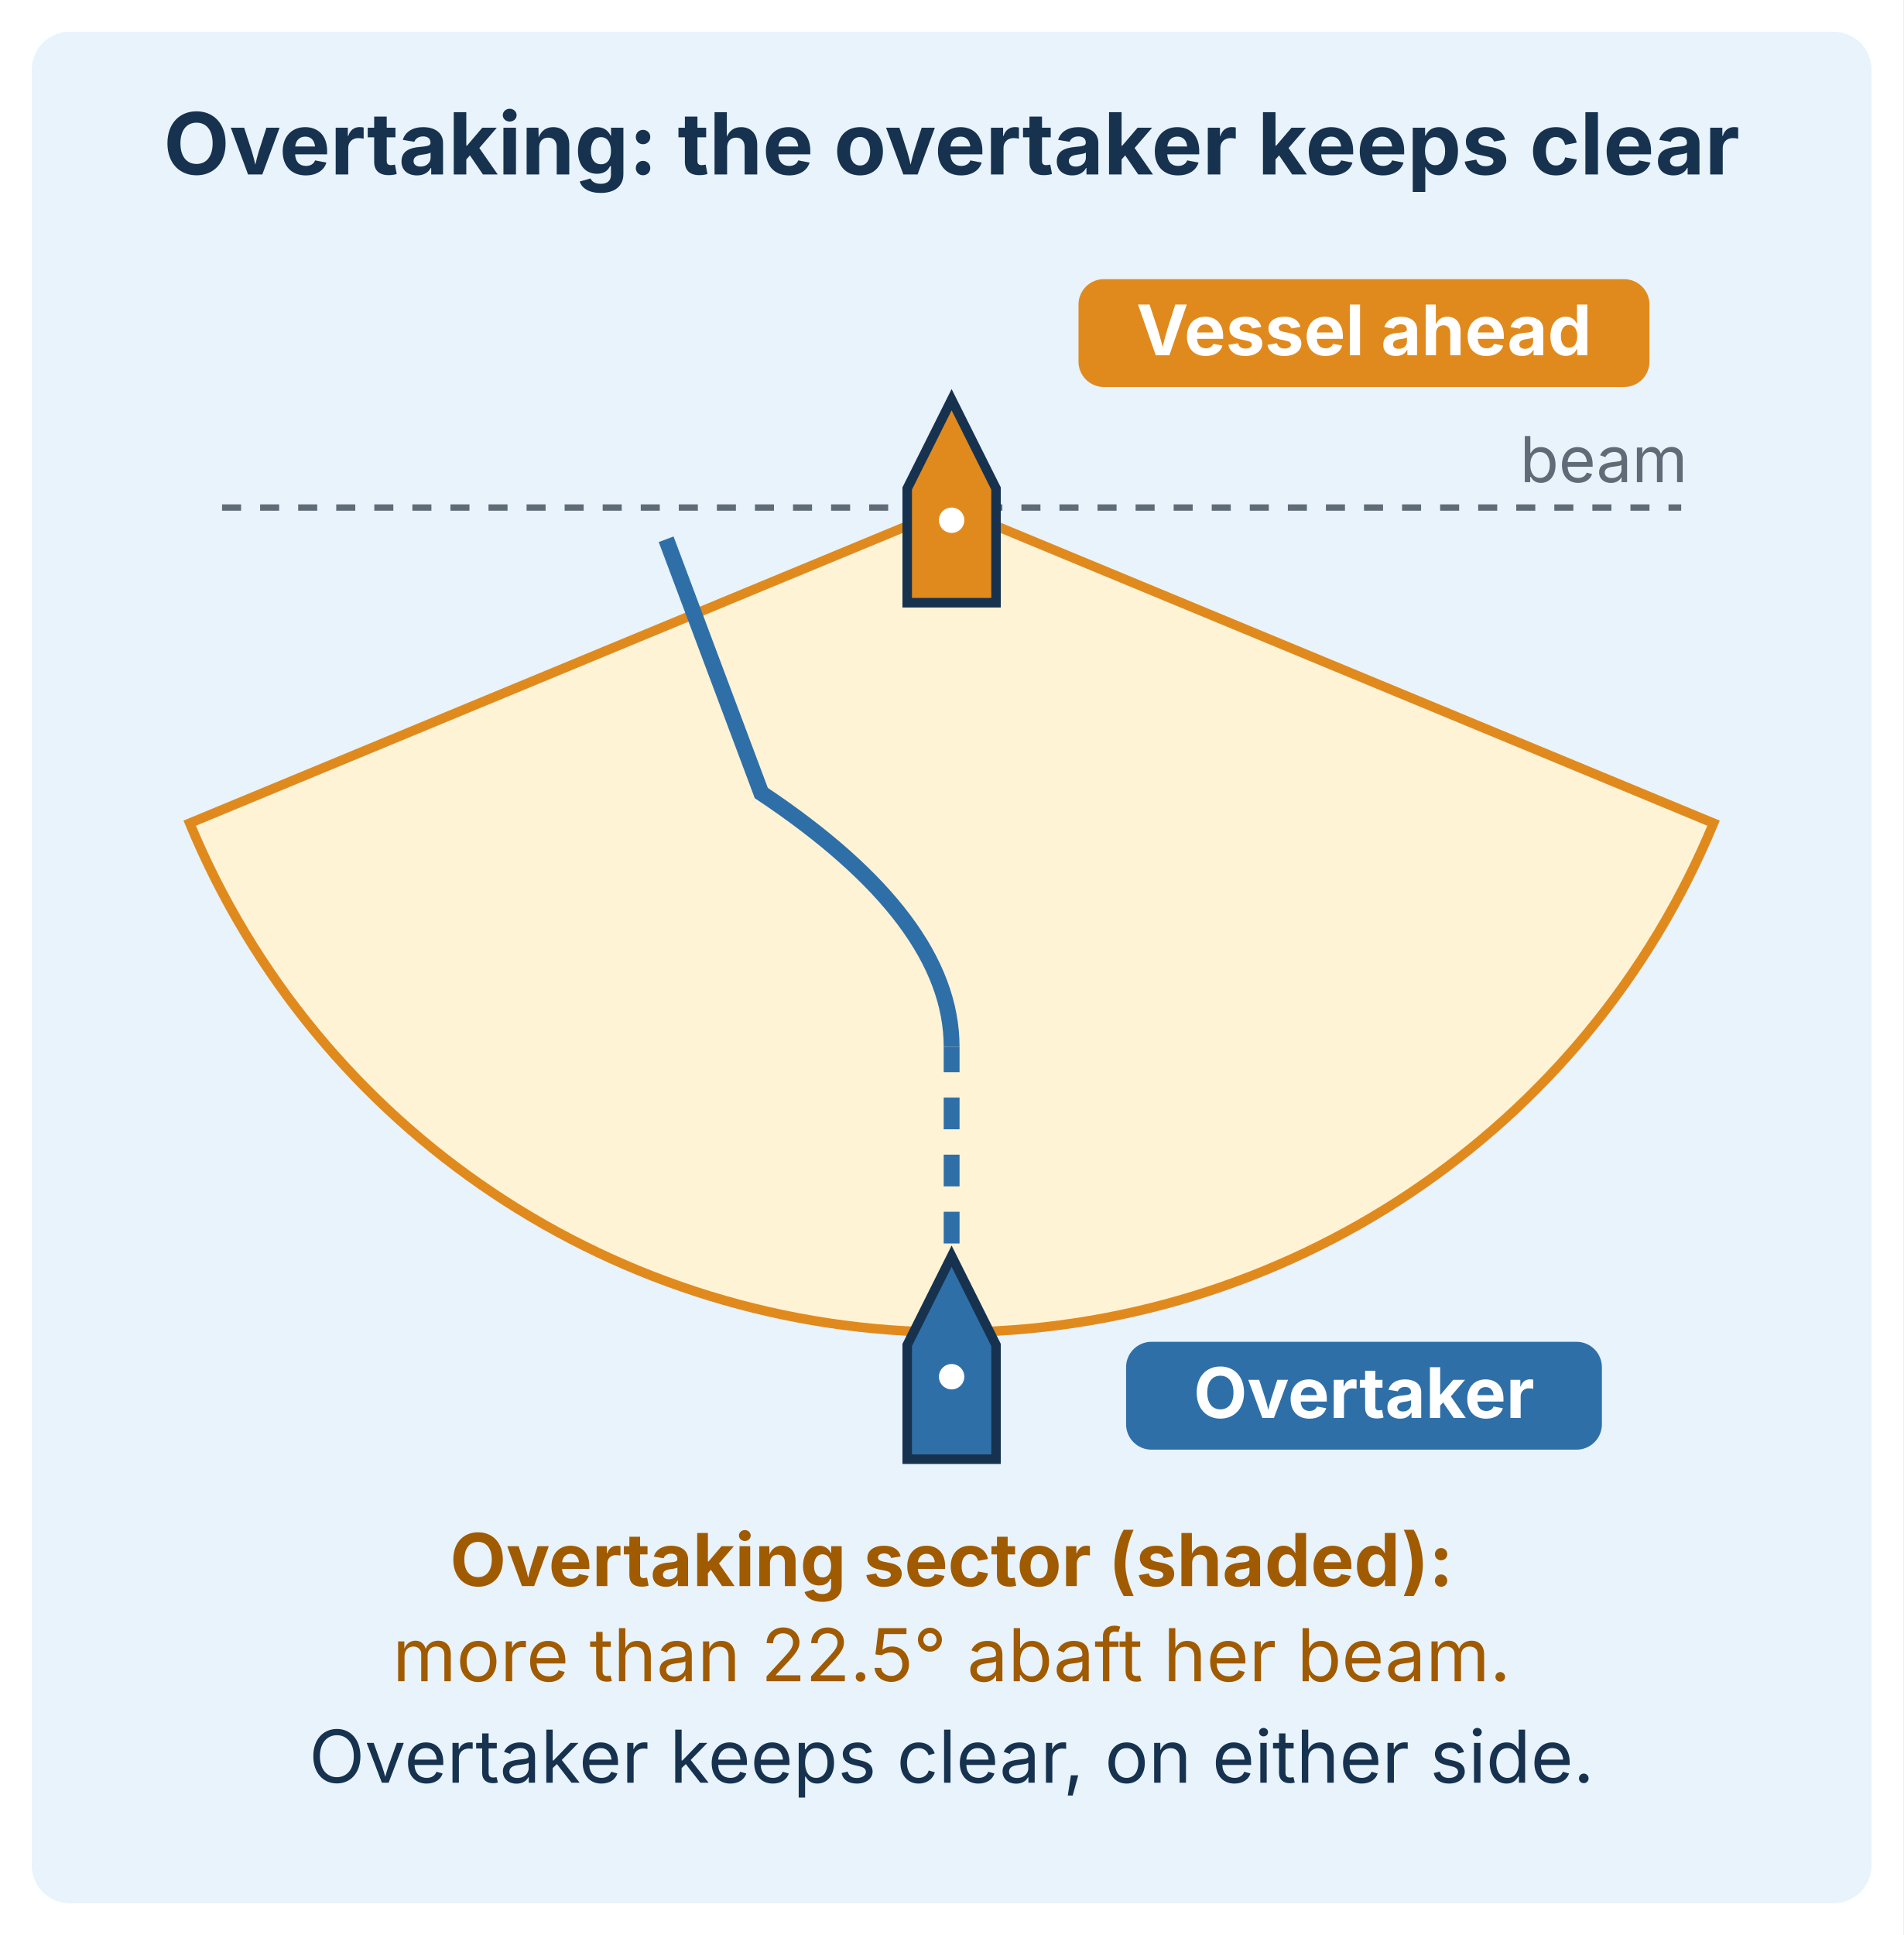
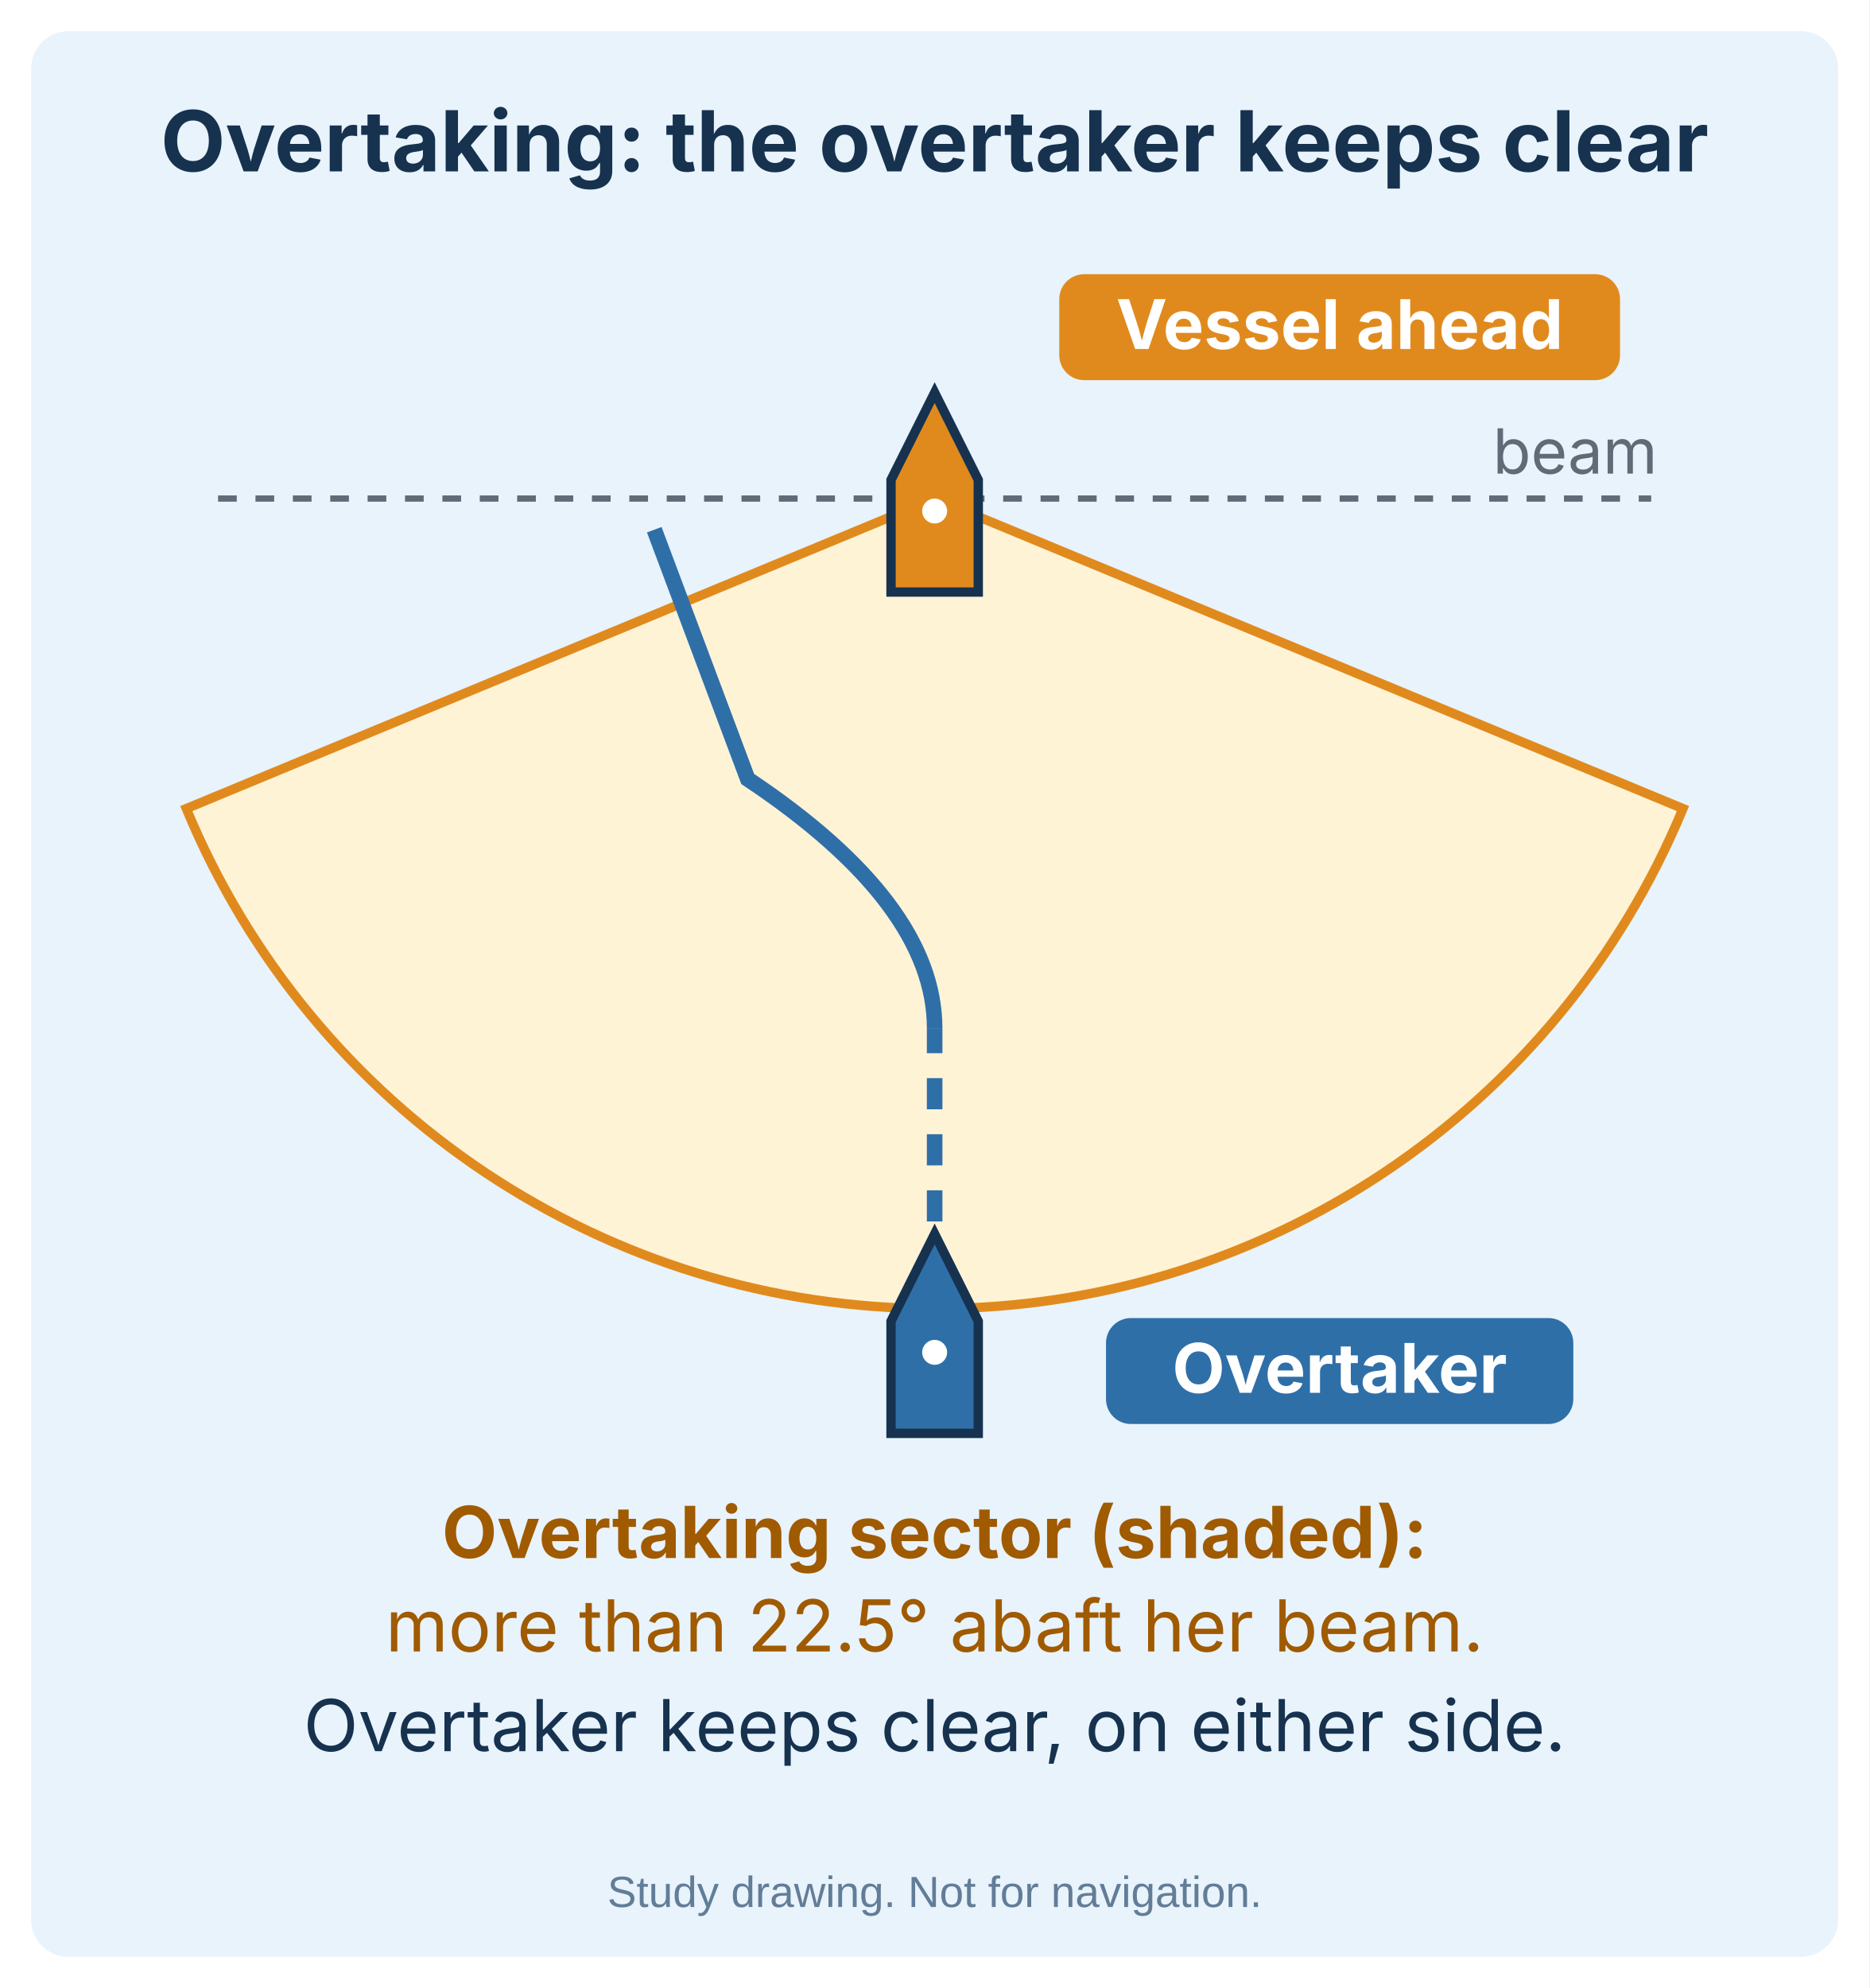
- <svg xmlns="http://www.w3.org/2000/svg" viewBox="0 0 600 610" width="600" height="610" role="img" aria-labelledby="t d">
-   <rect width="600" height="610" fill="#ffffff" />
-   <rect x="10" y="10" width="580" height="590" rx="12" fill="#e8f3fb" />
+ <svg xmlns="http://www.w3.org/2000/svg" viewBox="0 0 600 638" width="600" height="638" role="img" aria-labelledby="t d">
+   <rect width="600" height="638" fill="#ffffff" />
+   <rect x="10" y="10" width="580" height="618" rx="12" fill="#e8f3fb" />
  <text x="300" y="55" font-size="27" text-anchor="middle" fill="#16324f" font-weight="bold" font-family="Inter, Arial, sans-serif">Overtaking: the overtaker keeps clear</text>
  <path d="M300 160 L540.2 259.5 A260 260 0 0 1 59.8 259.5 Z" fill="#fff3d6" stroke="#e08a1e" stroke-width="3" />
  <line x1="70" y1="160" x2="530" y2="160" stroke="#5f6b76" stroke-width="2" stroke-dasharray="6 6" />
  <text x="532" y="152" font-size="20" text-anchor="end" fill="#5f6b76" font-weight="normal" font-family="Inter, Arial, sans-serif">beam</text>
  <path d="M300 410 V330" fill="none" stroke="#2f6fa8" stroke-width="5" stroke-dasharray="10 8" />
  <path d="M300 330 Q300 290 240 250 L210 170" fill="none" stroke="#2f6fa8" stroke-width="5" />
  <g transform="translate(300,160) rotate(0)">
    <polygon points="0,-34 14,-6 14,30 -14,30 -14,-6" fill="#e08a1e" stroke="#16324f" stroke-width="3" />
    <circle cx="0" cy="4" r="4" fill="#fff" />
  </g>
  <g transform="translate(300,430) rotate(0)">
    <polygon points="0,-34 14,-6 14,30 -14,30 -14,-6" fill="#2f6fa8" stroke="#16324f" stroke-width="3" />
    <circle cx="0" cy="4" r="4" fill="#fff" />
  </g>
  <rect x="340.0" y="88" width="180" height="34" rx="8" fill="#e08a1e" />
  <text x="430" y="112" font-size="22" text-anchor="middle" fill="#fff" font-weight="bold" font-family="Inter, Arial, sans-serif">Vessel ahead</text>
  <rect x="355.0" y="423" width="150" height="34" rx="8" fill="#2f6fa8" />
  <text x="430" y="447" font-size="22" text-anchor="middle" fill="#fff" font-weight="bold" font-family="Inter, Arial, sans-serif">Overtaker</text>
  <text x="300" y="500" font-size="23" text-anchor="middle" fill="#a05a00" font-weight="bold" font-family="Inter, Arial, sans-serif">Overtaking sector (shaded):</text>
  <text x="300" y="530" font-size="23" text-anchor="middle" fill="#a05a00" font-weight="normal" font-family="Inter, Arial, sans-serif">more than 22.5° abaft her beam.</text>
  <text x="300" y="562" font-size="23" text-anchor="middle" fill="#16324f" font-weight="normal" font-family="Inter, Arial, sans-serif">Overtaker keeps clear, on either side.</text>
+   <text x="300" y="612" font-size="14" text-anchor="middle" fill="#627d98" font-family="Liberation Sans">Study drawing. Not for navigation.</text>
</svg>
